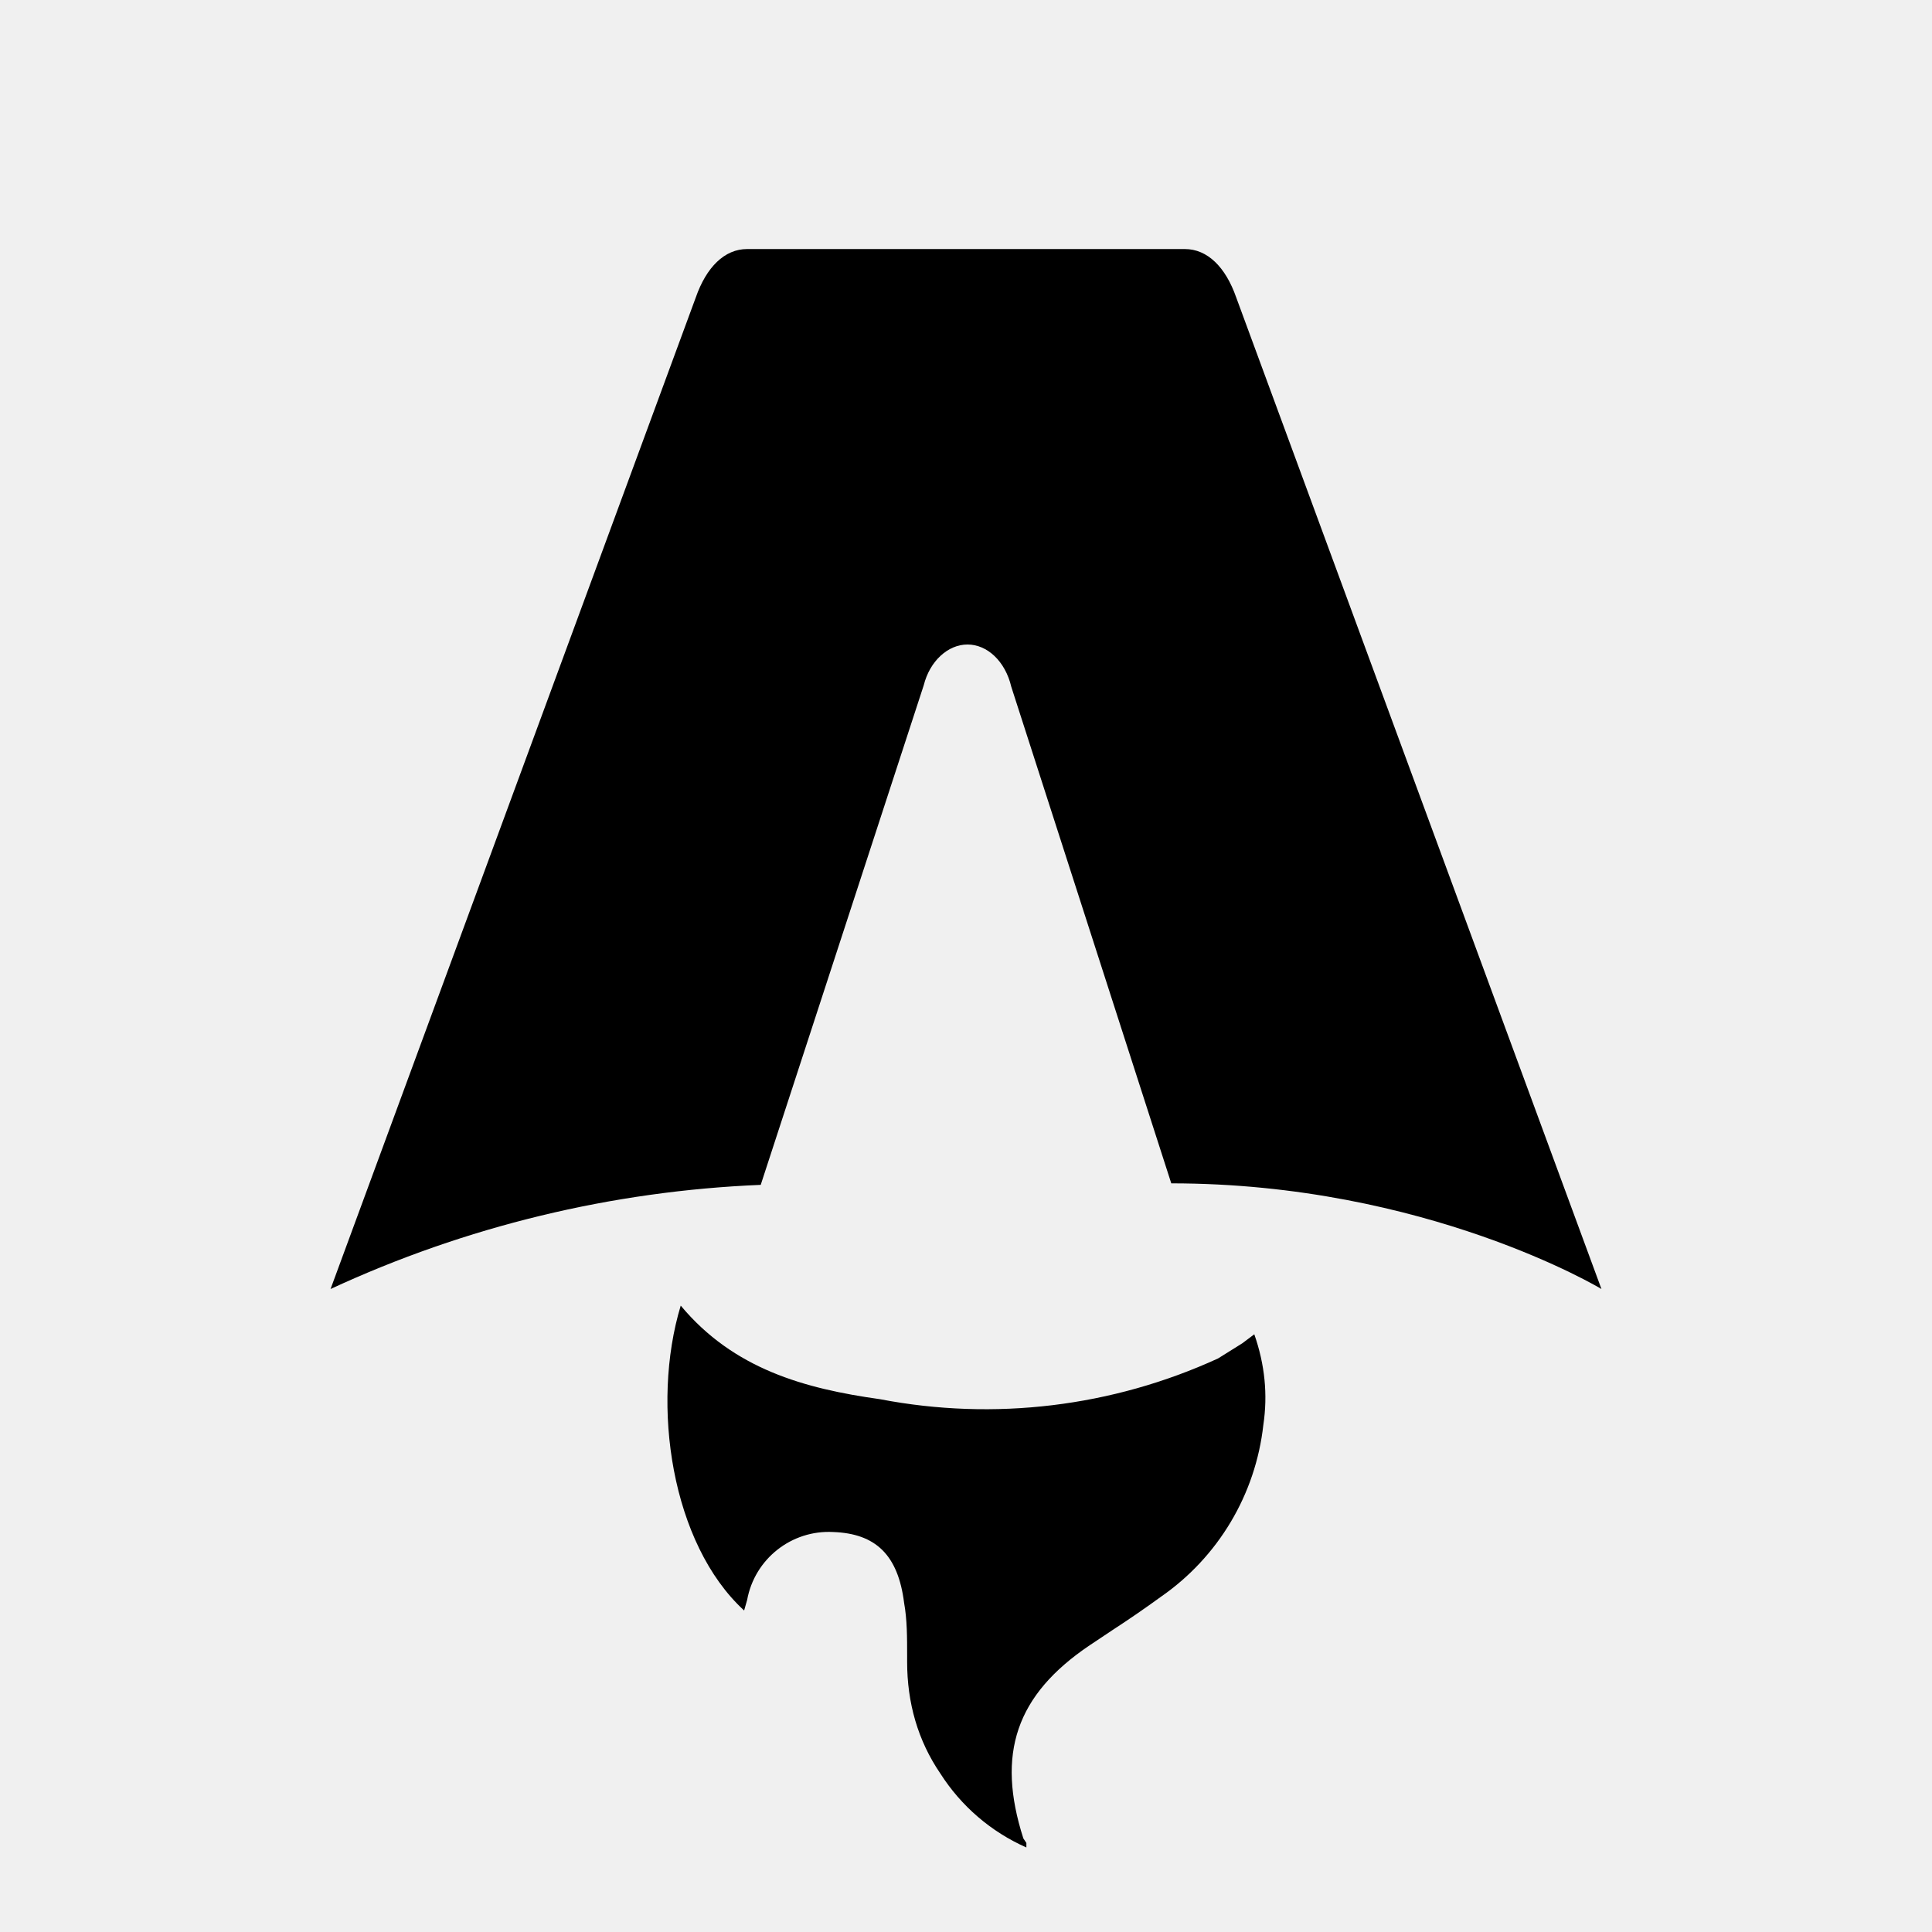
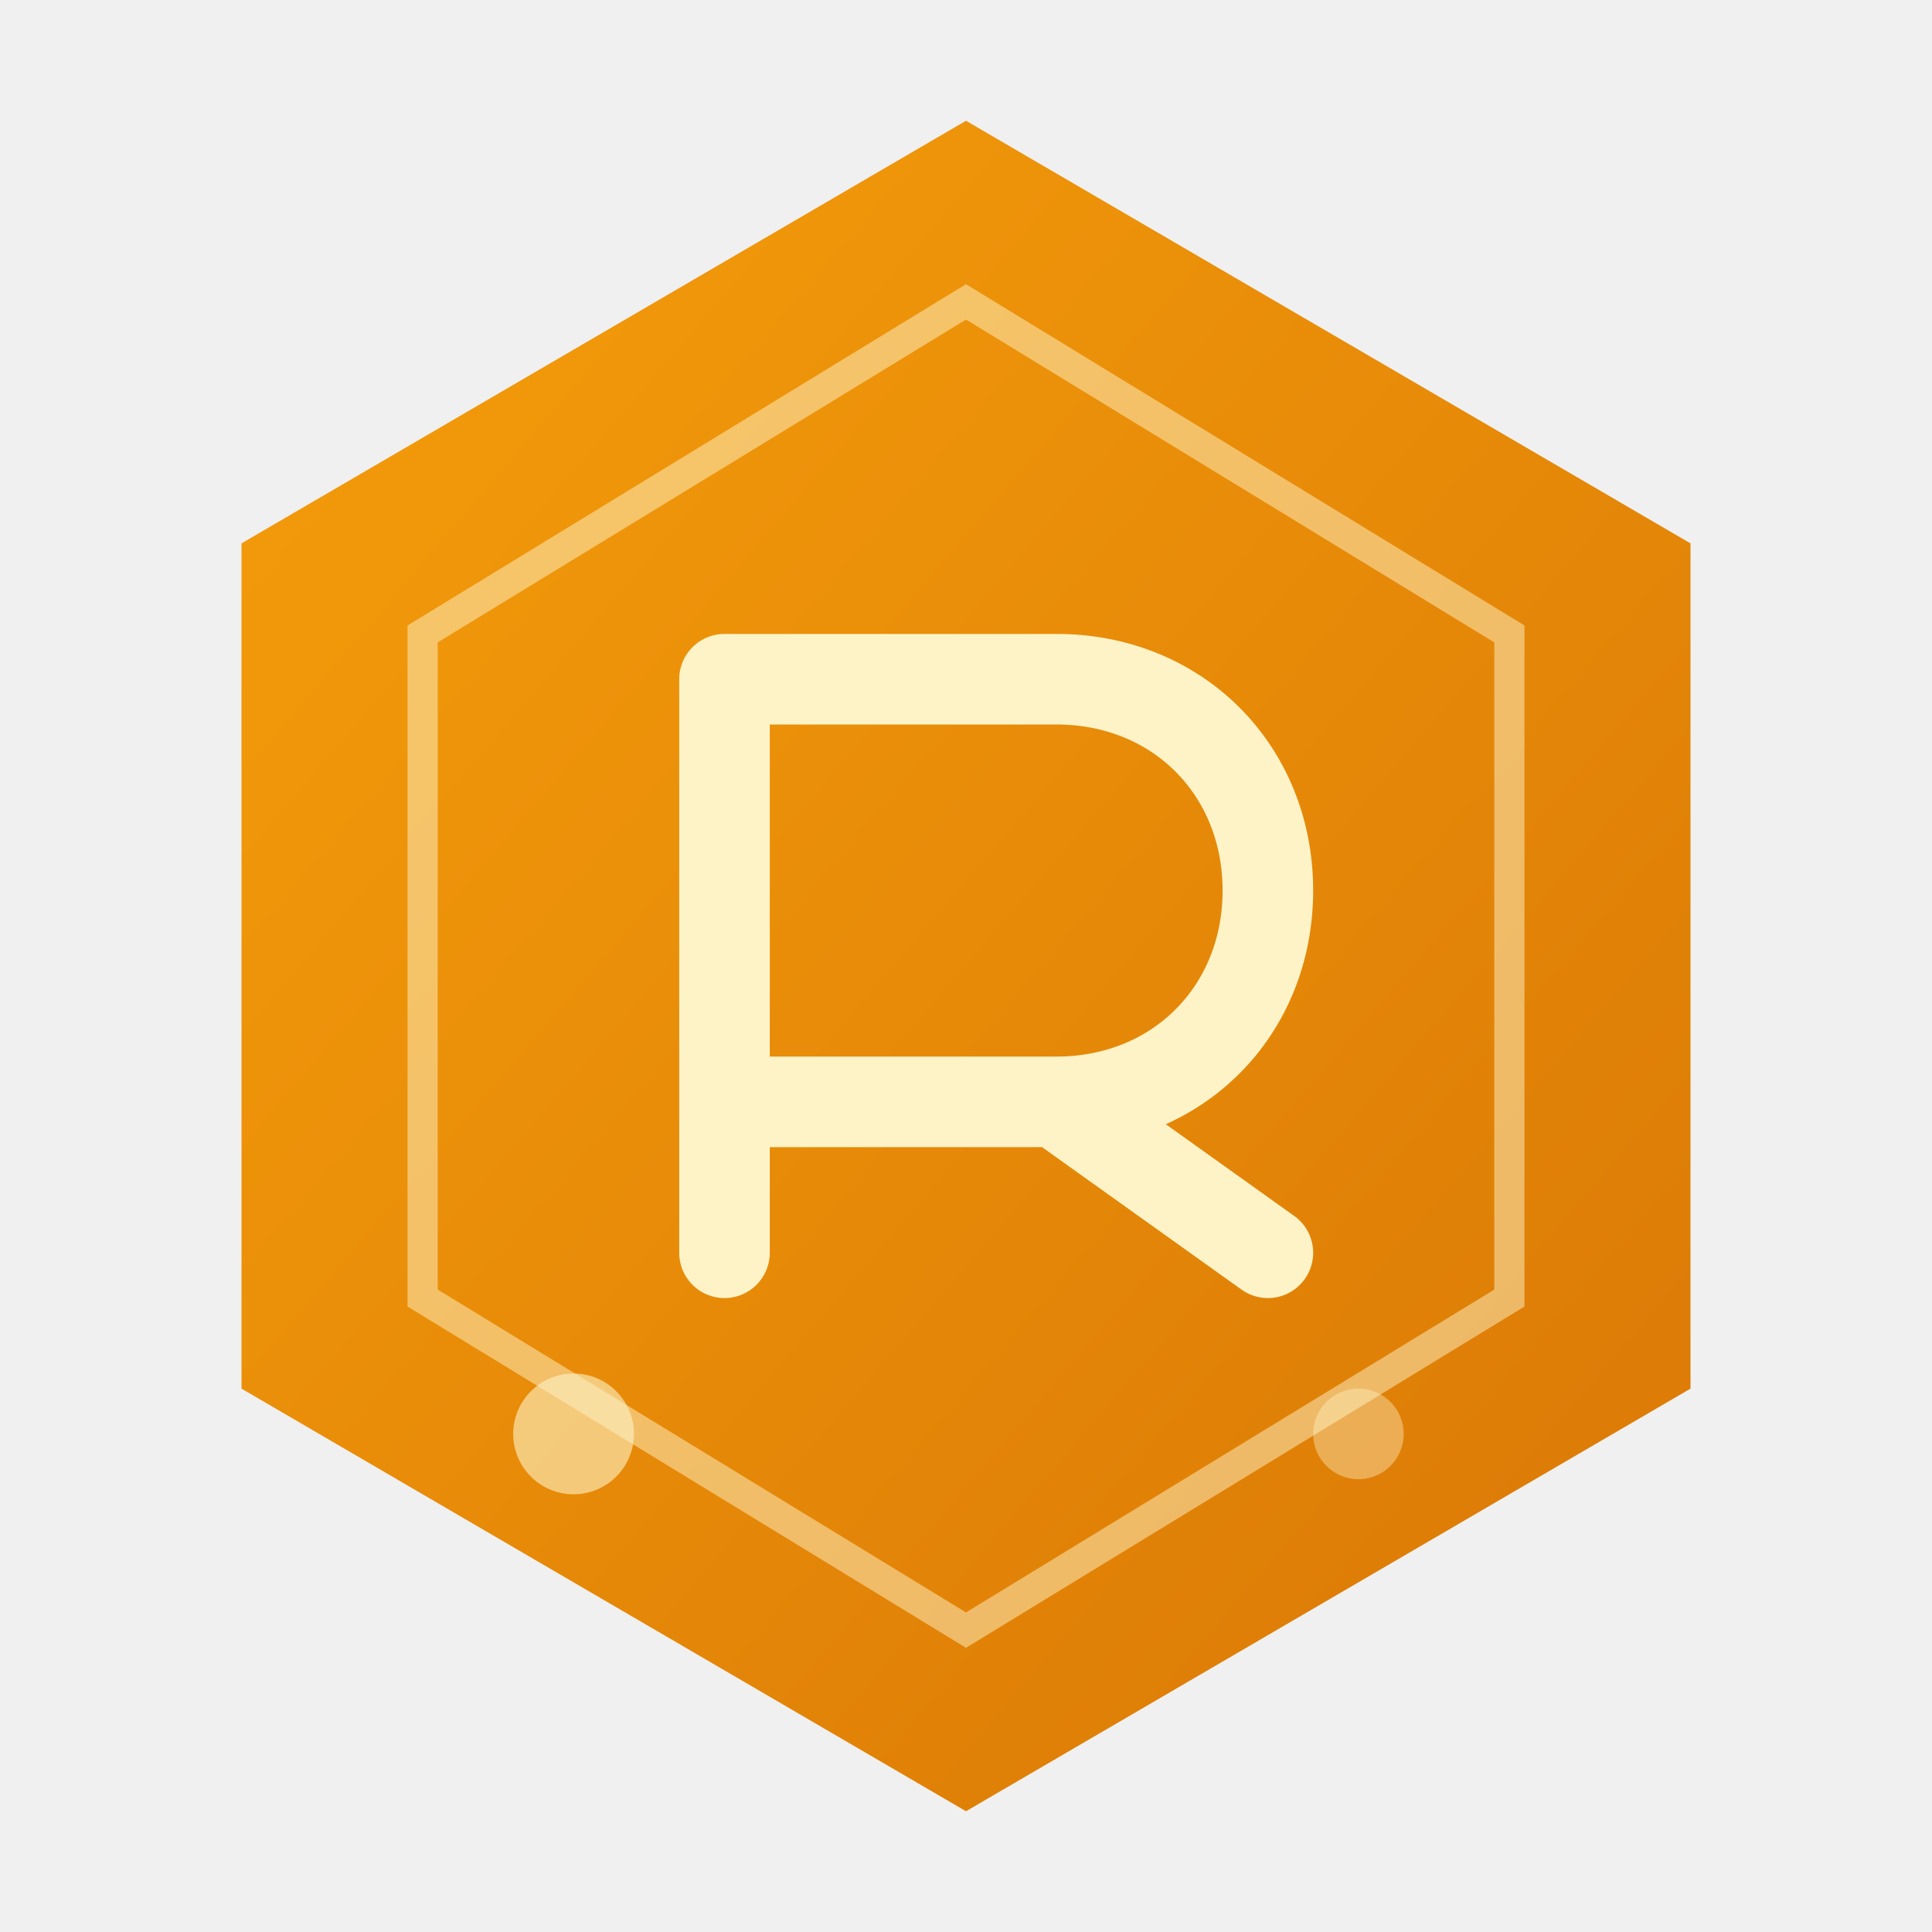
- <svg xmlns="http://www.w3.org/2000/svg" fill="none" viewBox="0 0 128 128">
-   <path d="M50.4 78.5a75.1 75.1 0 0 0-28.5 6.9l24.2-65.7c.7-2 1.9-3.2 3.4-3.2h29c1.5 0 2.7 1.2 3.4 3.2l24.2 65.7s-11.6-7-28.5-7L67 45.5c-.4-1.7-1.6-2.8-2.9-2.8-1.3 0-2.5 1.1-2.9 2.7L50.4 78.5Zm-1.1 28.2Zm-4.2-20.2c-2 6.6-.6 15.8 4.2 20.2a17.5 17.5 0 0 1 .2-.7 5.5 5.5 0 0 1 5.7-4.5c2.8.1 4.3 1.5 4.7 4.7.2 1.1.2 2.3.2 3.5v.4c0 2.7.7 5.2 2.2 7.4a13 13 0 0 0 5.7 4.9v-.3l-.2-.3c-1.8-5.6-.5-9.5 4.4-12.8l1.5-1a73 73 0 0 0 3.2-2.2 16 16 0 0 0 6.8-11.4c.3-2 .1-4-.6-6l-.8.6-1.6 1a37 37 0 0 1-22.4 2.7c-5-.7-9.7-2-13.2-6.2Z" />
+ <svg xmlns="http://www.w3.org/2000/svg" viewBox="0 0 128 128">
+   <defs>
+     <linearGradient id="hiveGrad" x1="0%" y1="0%" x2="100%" y2="100%">
+       <stop offset="0%" style="stop-color:#F59E0B" />
+       <stop offset="100%" style="stop-color:#D97706" />
+     </linearGradient>
+     <linearGradient id="hiveGradDark" x1="0%" y1="0%" x2="100%" y2="100%">
+       <stop offset="0%" style="stop-color:#FBBF24" />
+       <stop offset="100%" style="stop-color:#F59E0B" />
+     </linearGradient>
+   </defs>
+   <path d="M64 8 L112 36 L112 92 L64 120 L16 92 L16 36 Z" fill="url(#hiveGrad)" class="hex" />
+   <path d="M64 20 L100 42 L100 86 L64 108 L28 86 L28 42 Z" fill="none" stroke="#FEF3C7" stroke-width="2" opacity="0.5" />
+   <path d="M48 45 L48 83 M48 45 L70 45 C78 45 84 51 84 59 C84 67 78 73 70 73 L48 73 M70 73 L84 83" fill="none" stroke="#FEF3C7" stroke-width="6" stroke-linecap="round" stroke-linejoin="round" />
+   <circle cx="38" cy="95" r="4" fill="#FEF3C7" opacity="0.6" />
+   <circle cx="90" cy="95" r="3" fill="#FEF3C7" opacity="0.4" />
  <style>
-         path { fill: #000; }
-         @media (prefers-color-scheme: dark) {
-             path { fill: #FFF; }
-         }
-     </style>
+     @media (prefers-color-scheme: dark) {
+       .hex { fill: url(#hiveGradDark); }
+     }
+   </style>
</svg>
